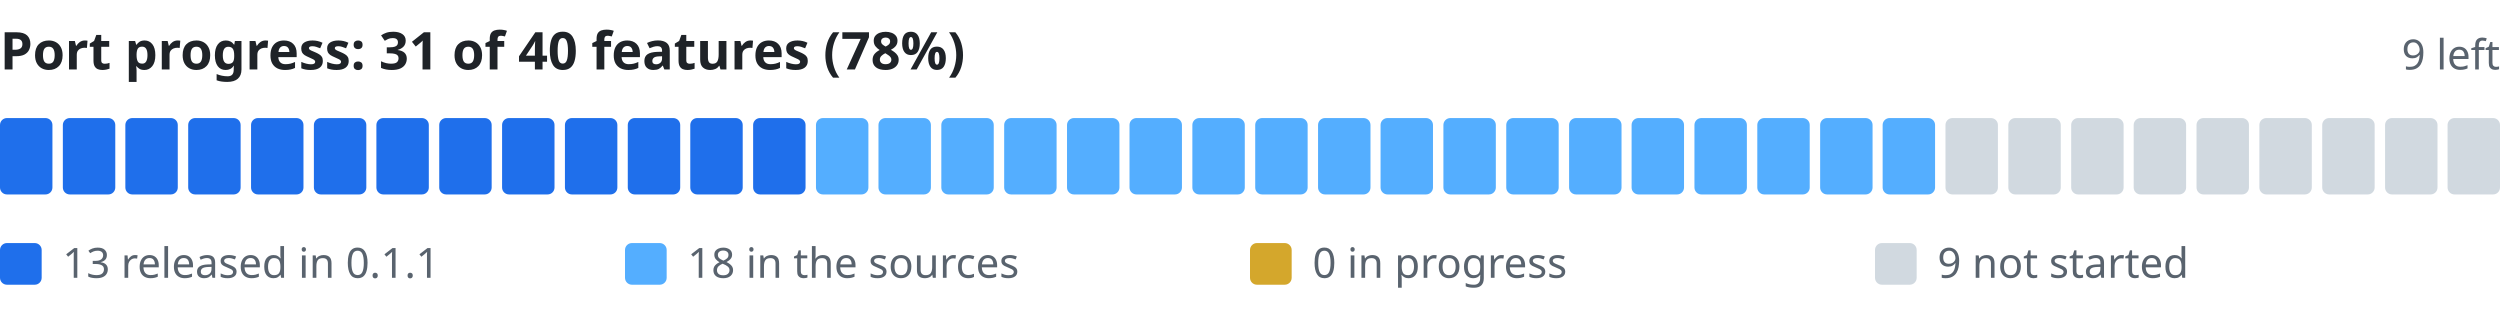
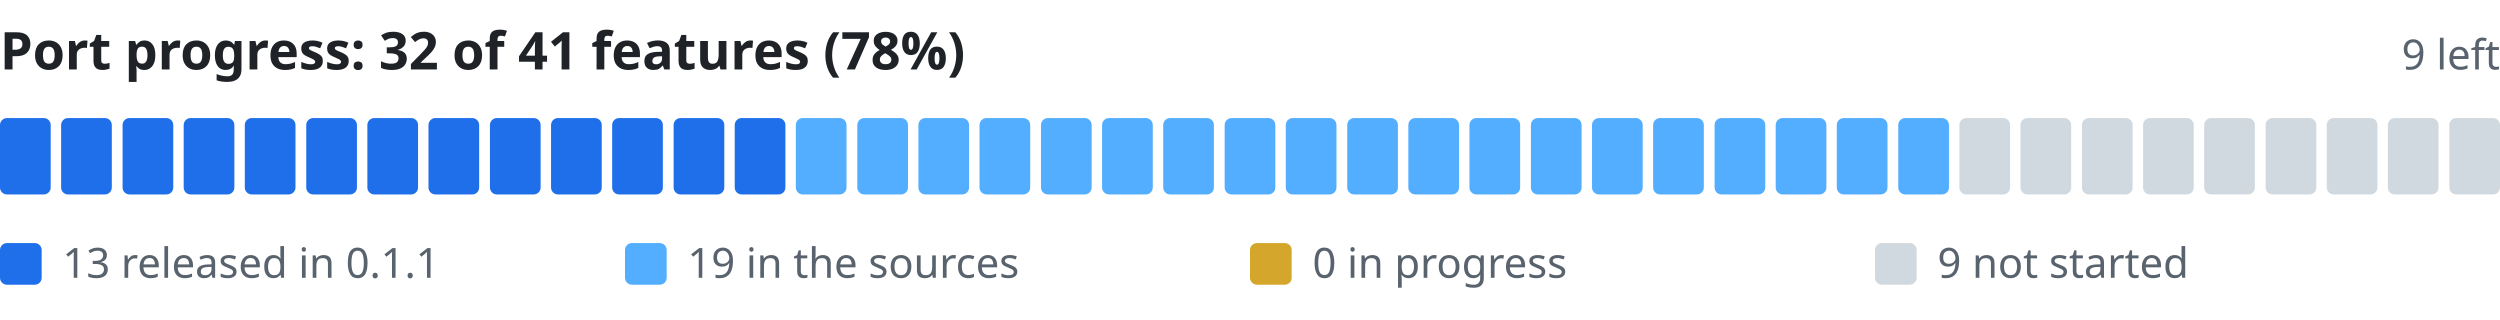
- <svg xmlns="http://www.w3.org/2000/svg" width="720" height="92" viewBox="0 0 720 92" role="img" aria-label="31 of 40 features done, 9 left">
+ <svg xmlns="http://www.w3.org/2000/svg" width="720" height="92" viewBox="0 0 720 92" role="img" aria-label="32 of 41 features done, 9 left">
  <style>
text { font-family: -apple-system, "Segoe UI", "Noto Sans", Helvetica, Arial, sans-serif; fill: #1f2328; }
.title { font-size: 15px; font-weight: 600; }
.small { font-size: 12px; fill: #59636e; }
.released { fill: #1f6feb; }
.sources { fill: #54aeff; }
.doing { fill: #d4a72c; }
.left { fill: #d1d9e0; }
@media (prefers-color-scheme: dark) {
  text { fill: #f0f6fc; }
  .small { fill: #9198a1; }
  .released { fill: #4493f8; }
  .sources { fill: #1f4f8f; }
  .doing { fill: #bb8009; }
  .left { fill: #3d444d; }
}
</style>
-   <text class="title" x="0" y="20">Port progress: 31 of 40 features (78%)</text>
+   <text class="title" x="0" y="20">Port progress: 32 of 41 features (78%)</text>
  <text class="small" x="720" y="20" text-anchor="end">9 left</text>
-   <rect class="released" x="0.0" y="34" width="15.1" height="22" rx="2" />
-   <rect class="released" x="18.1" y="34" width="15.1" height="22" rx="2" />
-   <rect class="released" x="36.1" y="34" width="15.1" height="22" rx="2" />
-   <rect class="released" x="54.2" y="34" width="15.1" height="22" rx="2" />
-   <rect class="released" x="72.3" y="34" width="15.1" height="22" rx="2" />
-   <rect class="released" x="90.4" y="34" width="15.1" height="22" rx="2" />
-   <rect class="released" x="108.4" y="34" width="15.1" height="22" rx="2" />
-   <rect class="released" x="126.5" y="34" width="15.1" height="22" rx="2" />
-   <rect class="released" x="144.6" y="34" width="15.1" height="22" rx="2" />
-   <rect class="released" x="162.7" y="34" width="15.1" height="22" rx="2" />
-   <rect class="released" x="180.8" y="34" width="15.1" height="22" rx="2" />
-   <rect class="released" x="198.8" y="34" width="15.1" height="22" rx="2" />
-   <rect class="released" x="216.9" y="34" width="15.1" height="22" rx="2" />
-   <rect class="sources" x="235.0" y="34" width="15.1" height="22" rx="2" />
-   <rect class="sources" x="253.0" y="34" width="15.1" height="22" rx="2" />
-   <rect class="sources" x="271.1" y="34" width="15.1" height="22" rx="2" />
-   <rect class="sources" x="289.2" y="34" width="15.1" height="22" rx="2" />
-   <rect class="sources" x="307.3" y="34" width="15.1" height="22" rx="2" />
-   <rect class="sources" x="325.3" y="34" width="15.1" height="22" rx="2" />
-   <rect class="sources" x="343.4" y="34" width="15.1" height="22" rx="2" />
-   <rect class="sources" x="361.5" y="34" width="15.1" height="22" rx="2" />
-   <rect class="sources" x="379.6" y="34" width="15.1" height="22" rx="2" />
-   <rect class="sources" x="397.6" y="34" width="15.1" height="22" rx="2" />
-   <rect class="sources" x="415.7" y="34" width="15.1" height="22" rx="2" />
-   <rect class="sources" x="433.8" y="34" width="15.1" height="22" rx="2" />
-   <rect class="sources" x="451.9" y="34" width="15.1" height="22" rx="2" />
-   <rect class="sources" x="469.9" y="34" width="15.1" height="22" rx="2" />
-   <rect class="sources" x="488.0" y="34" width="15.1" height="22" rx="2" />
-   <rect class="sources" x="506.1" y="34" width="15.1" height="22" rx="2" />
-   <rect class="sources" x="524.2" y="34" width="15.1" height="22" rx="2" />
-   <rect class="sources" x="542.2" y="34" width="15.1" height="22" rx="2" />
-   <rect class="left" x="560.3" y="34" width="15.1" height="22" rx="2" />
-   <rect class="left" x="578.4" y="34" width="15.1" height="22" rx="2" />
-   <rect class="left" x="596.5" y="34" width="15.1" height="22" rx="2" />
-   <rect class="left" x="614.5" y="34" width="15.1" height="22" rx="2" />
-   <rect class="left" x="632.6" y="34" width="15.1" height="22" rx="2" />
-   <rect class="left" x="650.7" y="34" width="15.1" height="22" rx="2" />
-   <rect class="left" x="668.8" y="34" width="15.1" height="22" rx="2" />
-   <rect class="left" x="686.9" y="34" width="15.1" height="22" rx="2" />
-   <rect class="left" x="704.9" y="34" width="15.1" height="22" rx="2" />
+   <rect class="released" x="0.0" y="34" width="14.6" height="22" rx="2" />
+   <rect class="released" x="17.6" y="34" width="14.6" height="22" rx="2" />
+   <rect class="released" x="35.3" y="34" width="14.6" height="22" rx="2" />
+   <rect class="released" x="52.9" y="34" width="14.6" height="22" rx="2" />
+   <rect class="released" x="70.5" y="34" width="14.6" height="22" rx="2" />
+   <rect class="released" x="88.2" y="34" width="14.6" height="22" rx="2" />
+   <rect class="released" x="105.8" y="34" width="14.6" height="22" rx="2" />
+   <rect class="released" x="123.4" y="34" width="14.6" height="22" rx="2" />
+   <rect class="released" x="141.1" y="34" width="14.6" height="22" rx="2" />
+   <rect class="released" x="158.7" y="34" width="14.6" height="22" rx="2" />
+   <rect class="released" x="176.3" y="34" width="14.6" height="22" rx="2" />
+   <rect class="released" x="194.0" y="34" width="14.6" height="22" rx="2" />
+   <rect class="released" x="211.6" y="34" width="14.6" height="22" rx="2" />
+   <rect class="sources" x="229.2" y="34" width="14.6" height="22" rx="2" />
+   <rect class="sources" x="246.9" y="34" width="14.6" height="22" rx="2" />
+   <rect class="sources" x="264.5" y="34" width="14.6" height="22" rx="2" />
+   <rect class="sources" x="282.1" y="34" width="14.6" height="22" rx="2" />
+   <rect class="sources" x="299.8" y="34" width="14.6" height="22" rx="2" />
+   <rect class="sources" x="317.4" y="34" width="14.6" height="22" rx="2" />
+   <rect class="sources" x="335.0" y="34" width="14.6" height="22" rx="2" />
+   <rect class="sources" x="352.7" y="34" width="14.6" height="22" rx="2" />
+   <rect class="sources" x="370.3" y="34" width="14.6" height="22" rx="2" />
+   <rect class="sources" x="388.0" y="34" width="14.6" height="22" rx="2" />
+   <rect class="sources" x="405.6" y="34" width="14.6" height="22" rx="2" />
+   <rect class="sources" x="423.2" y="34" width="14.6" height="22" rx="2" />
+   <rect class="sources" x="440.9" y="34" width="14.6" height="22" rx="2" />
+   <rect class="sources" x="458.5" y="34" width="14.6" height="22" rx="2" />
+   <rect class="sources" x="476.1" y="34" width="14.6" height="22" rx="2" />
+   <rect class="sources" x="493.8" y="34" width="14.6" height="22" rx="2" />
+   <rect class="sources" x="511.4" y="34" width="14.6" height="22" rx="2" />
+   <rect class="sources" x="529.0" y="34" width="14.6" height="22" rx="2" />
+   <rect class="sources" x="546.7" y="34" width="14.6" height="22" rx="2" />
+   <rect class="left" x="564.3" y="34" width="14.6" height="22" rx="2" />
+   <rect class="left" x="581.9" y="34" width="14.6" height="22" rx="2" />
+   <rect class="left" x="599.6" y="34" width="14.6" height="22" rx="2" />
+   <rect class="left" x="617.2" y="34" width="14.6" height="22" rx="2" />
+   <rect class="left" x="634.8" y="34" width="14.6" height="22" rx="2" />
+   <rect class="left" x="652.5" y="34" width="14.6" height="22" rx="2" />
+   <rect class="left" x="670.1" y="34" width="14.6" height="22" rx="2" />
+   <rect class="left" x="687.7" y="34" width="14.6" height="22" rx="2" />
+   <rect class="left" x="705.4" y="34" width="14.6" height="22" rx="2" />
  <rect class="released" x="0" y="70" width="12" height="12" rx="2" />
  <text class="small" x="18" y="80">13 released in 0.1.1</text>
  <rect class="sources" x="180" y="70" width="12" height="12" rx="2" />
-   <text class="small" x="198" y="80">18 in the sources</text>
+   <text class="small" x="198" y="80">19 in the sources</text>
  <rect class="doing" x="360" y="70" width="12" height="12" rx="2" />
  <text class="small" x="378" y="80">0 in progress</text>
  <rect class="left" x="540" y="70" width="12" height="12" rx="2" />
  <text class="small" x="558" y="80">9 not started</text>
</svg>
